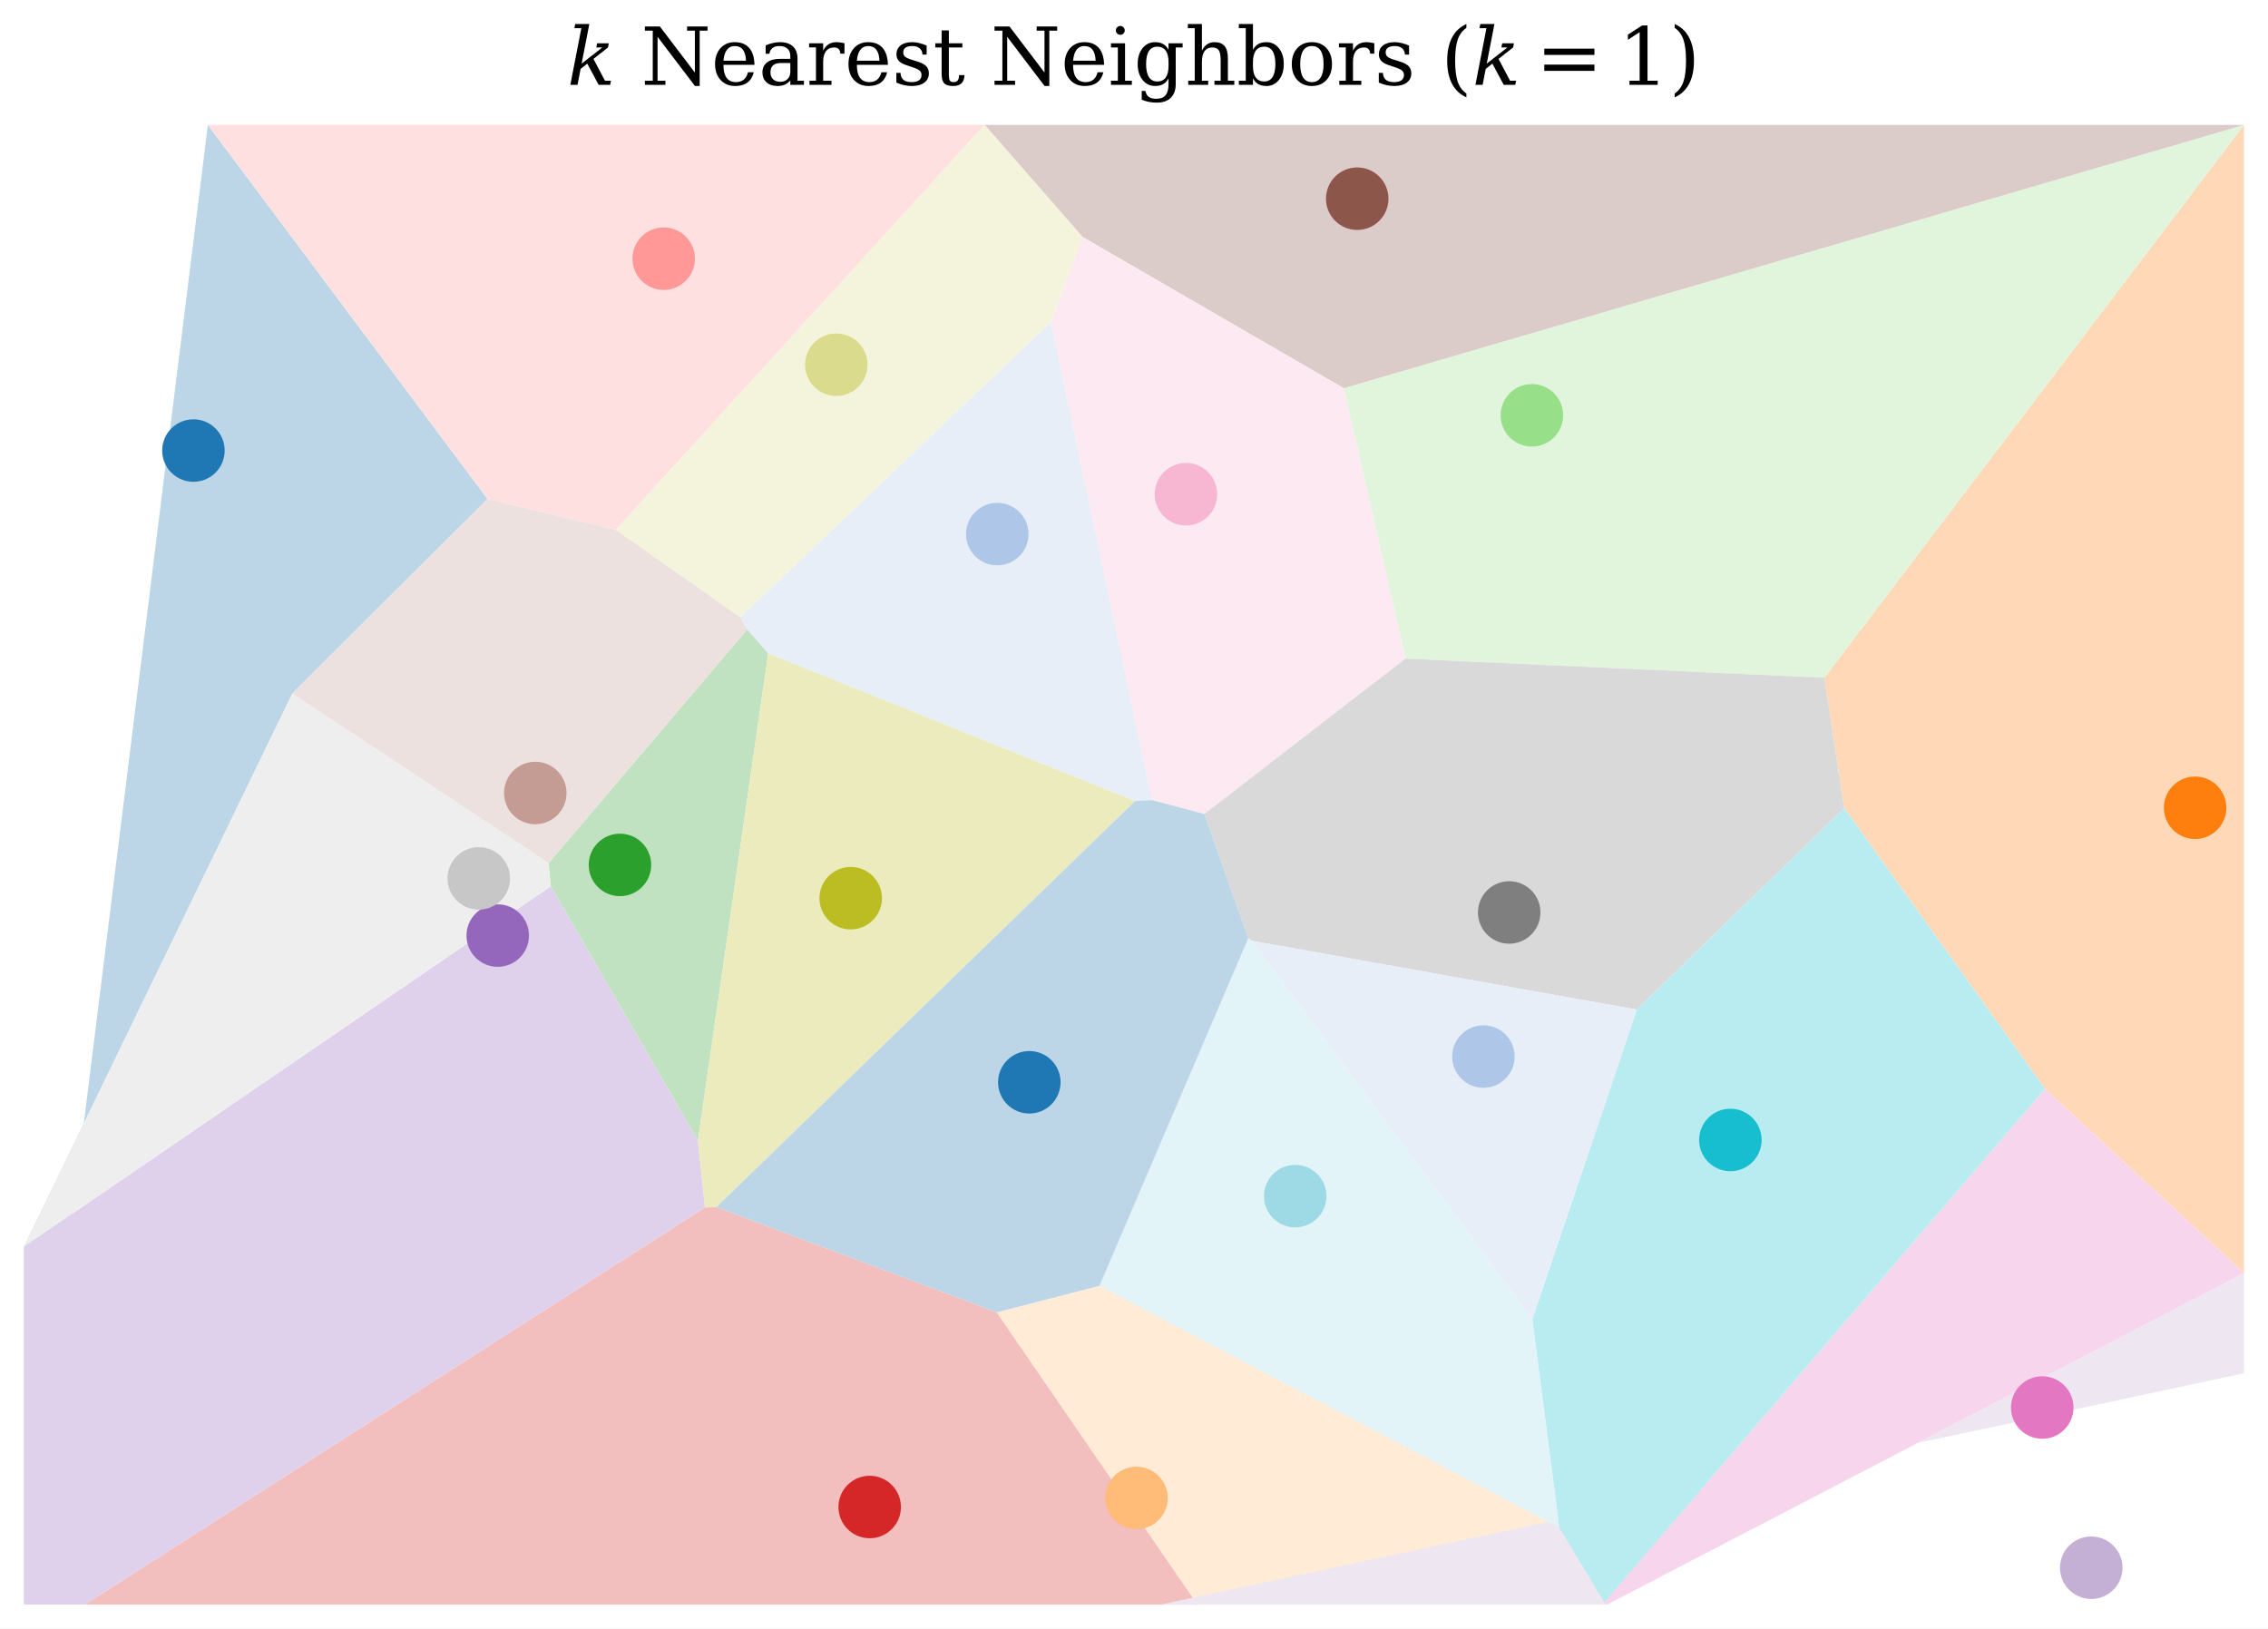
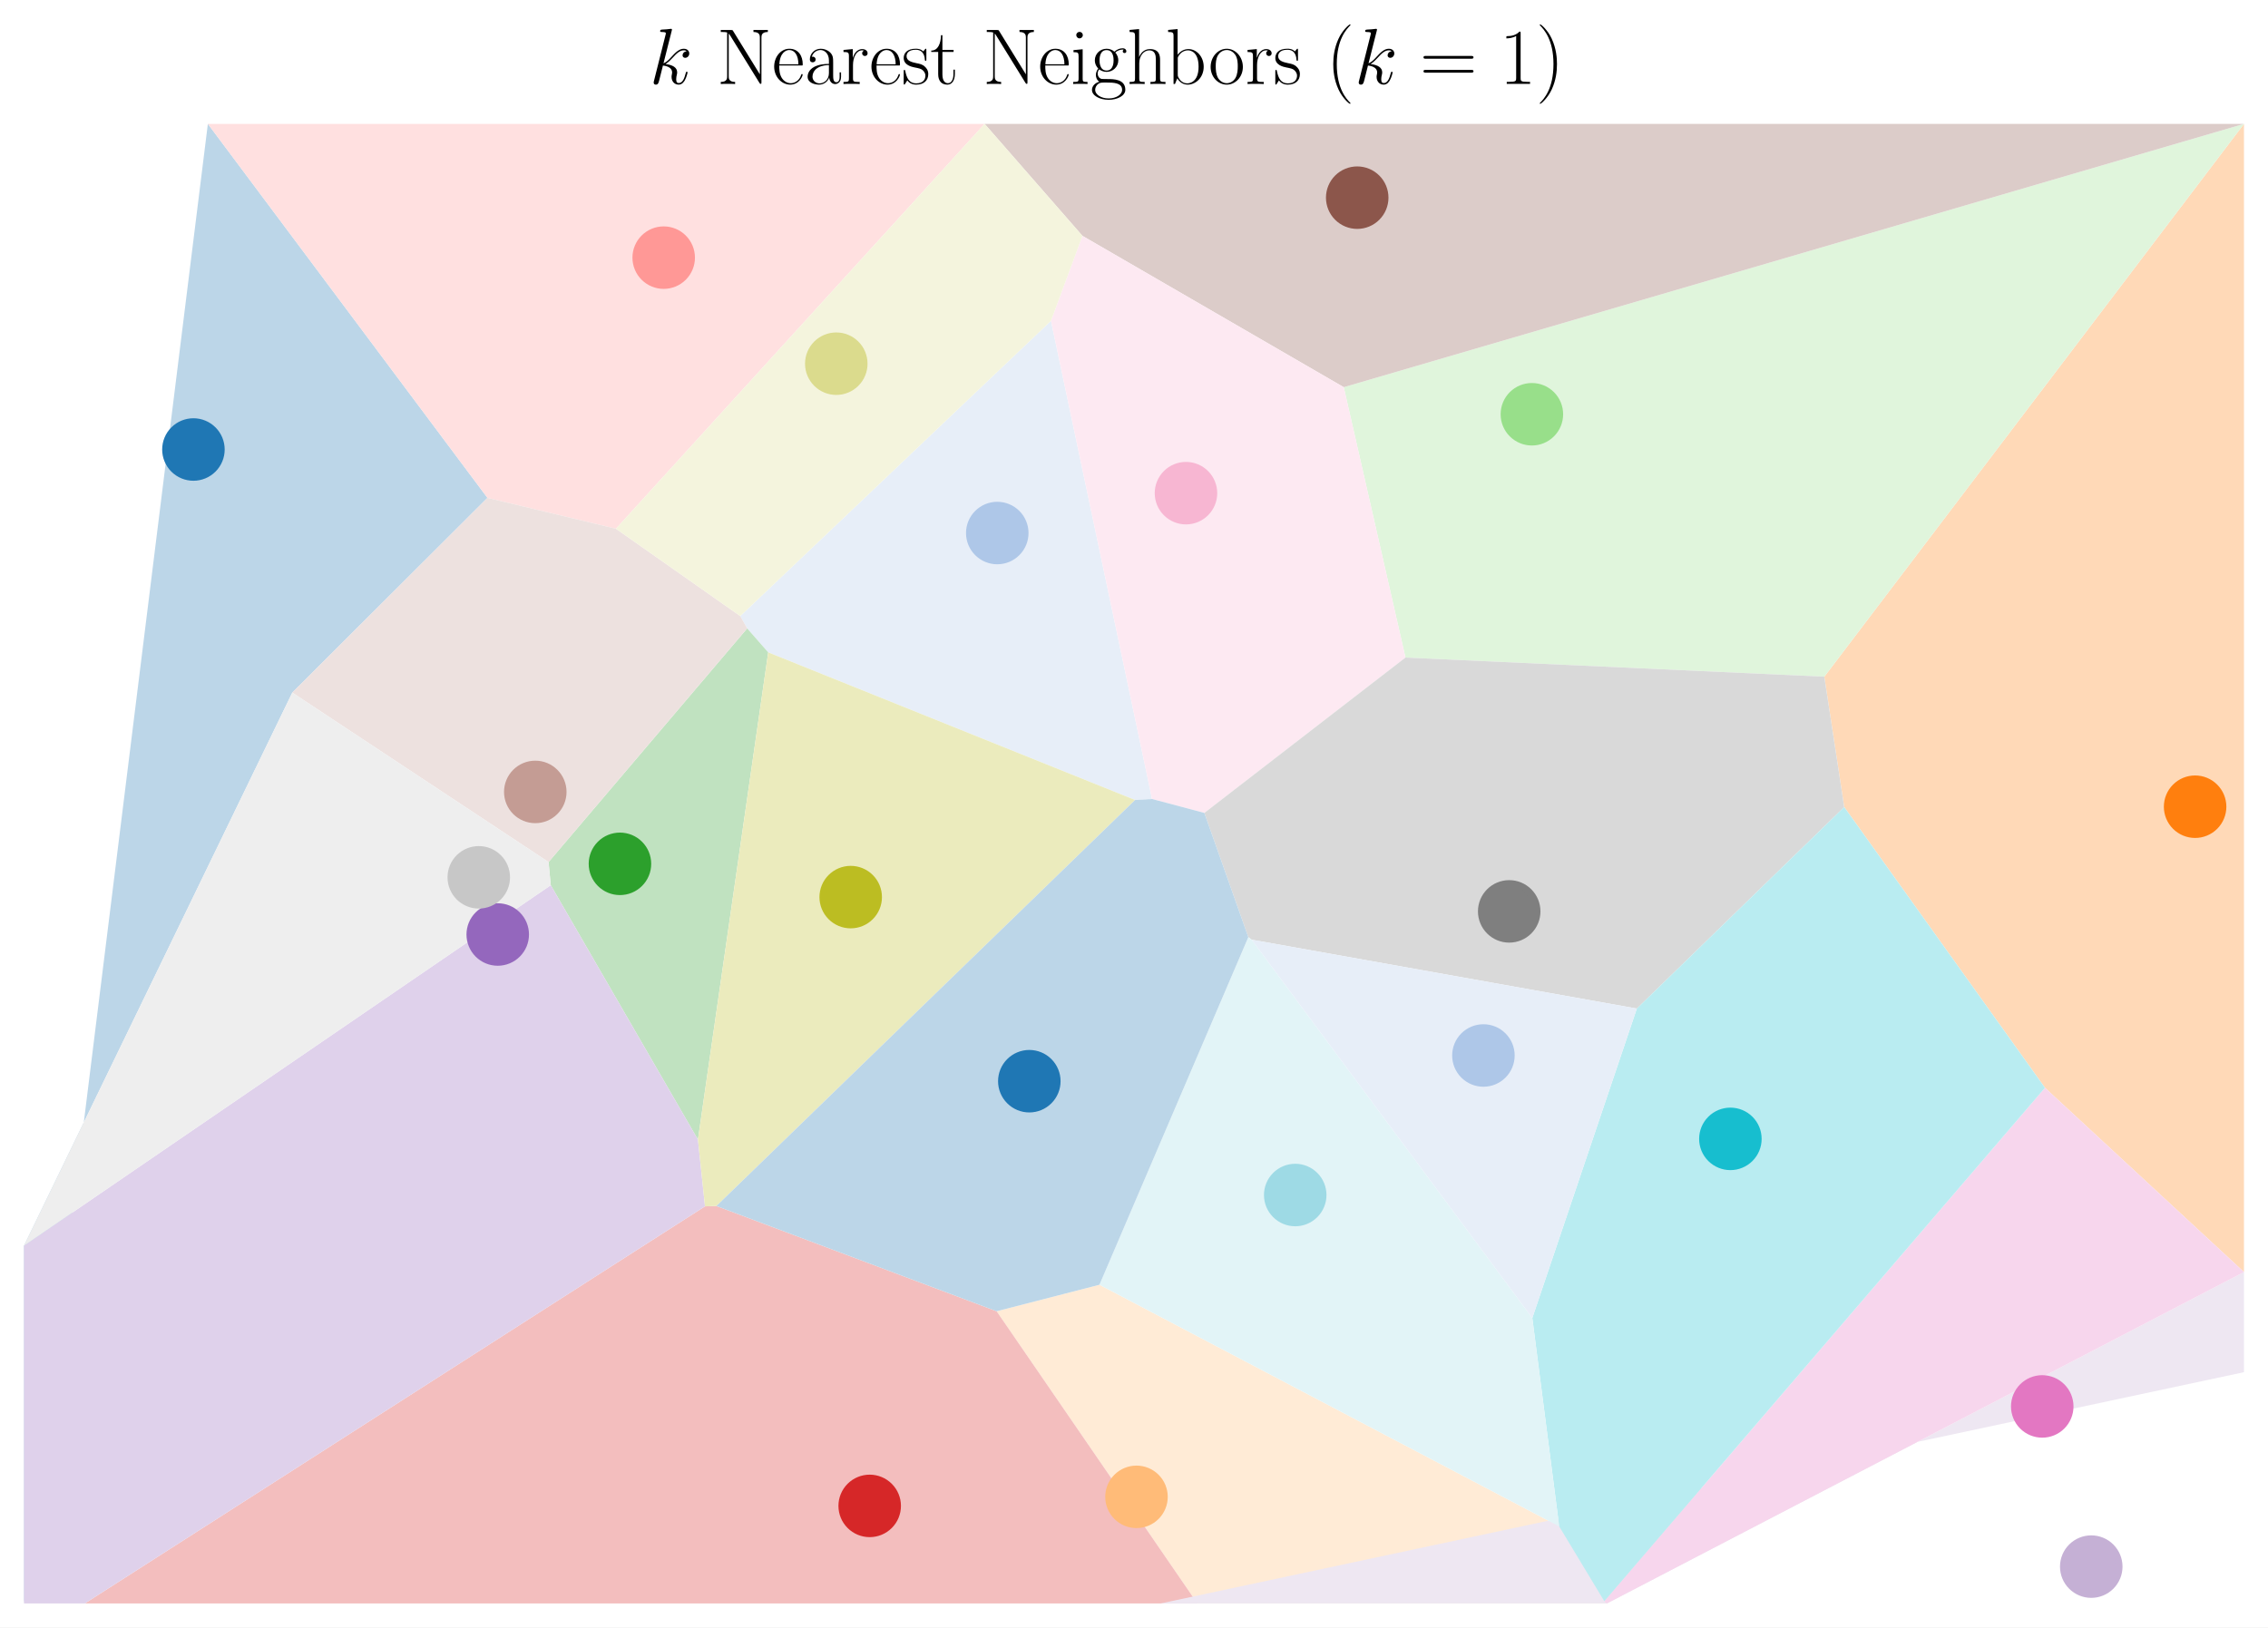
- <svg xmlns="http://www.w3.org/2000/svg" xmlns:xlink="http://www.w3.org/1999/xlink" width="339.84pt" height="244.08pt" viewBox="0 0 339.84 244.08" version="1.1">
+ <svg xmlns="http://www.w3.org/2000/svg" xmlns:xlink="http://www.w3.org/1999/xlink" width="339.84pt" height="243.926pt" viewBox="0 0 339.84 243.926" version="1.1">
  <defs>
    <style type="text/css">*{stroke-linejoin: round; stroke-linecap: butt}</style>
  </defs>
  <g id="figure_1">
    <g id="patch_1">
-       <path d="M 0 244.08  L 339.84 244.08  L 339.84 0  L 0 0  z " style="fill: #ffffff" />
+       <path d="M 0 243.926  L 339.84 243.926  L 339.84 0  L 0 0  z " style="fill: #ffffff" />
    </g>
    <g id="axes_1">
      <g id="patch_2">
-         <path d="M 3.6 240.48  L 3.6 186.852  L 43.797 103.964  L 73.042 74.774  L 31.147 18.72  z " clip-path="url(#paa4615e25c)" style="fill: #bcd6e8" />
+         <path d="M 3.6 240.326  L 3.6 186.698  L 43.797 103.81  L 73.042 74.621  L 31.147 18.566  z " clip-path="url(#pda22c338f0)" style="fill: #bcd6e8" />
      </g>
      <g id="patch_3">
-         <path d="M 111.957 94.337  L 115.111 97.934  L 170.079 120.058  L 172.626 119.909  L 157.481 48.241  L 110.922 92.491  z " clip-path="url(#paa4615e25c)" style="fill: #e7eef8" />
+         <path d="M 111.957 94.184  L 115.111 97.78  L 170.079 119.904  L 172.626 119.755  L 157.481 48.088  L 110.922 92.338  z " clip-path="url(#pda22c338f0)" style="fill: #e7eef8" />
      </g>
      <g id="patch_4">
-         <path d="M 273.357 101.573  L 276.34 121.114  L 306.423 163.192  L 336.24 190.806  L 336.24 205.817  L 336.24 18.72  L 336.24 18.72  z " clip-path="url(#paa4615e25c)" style="fill: #ffd9b7" />
+         <path d="M 273.357 101.42  L 276.34 120.96  L 306.423 163.038  L 336.24 190.653  L 336.24 205.663  L 336.24 18.566  L 336.24 18.566  z " clip-path="url(#pda22c338f0)" style="fill: #ffd9b7" />
      </g>
      <g id="patch_5">
-         <path d="M 233.633 228.933  L 164.745 192.713  L 149.338 196.685  L 179.42 240.48  L 240.779 240.48  L 240.391 240.141  z " clip-path="url(#paa4615e25c)" style="fill: #ffebd6" />
+         <path d="M 233.633 228.779  L 164.745 192.559  L 149.338 196.531  L 179.42 240.326  L 240.779 240.326  L 240.391 239.988  z " clip-path="url(#pda22c338f0)" style="fill: #ffebd6" />
      </g>
      <g id="patch_6">
-         <path d="M 111.957 94.337  L 82.195 129.362  L 82.527 132.829  L 104.581 170.963  L 115.111 97.934  z " clip-path="url(#paa4615e25c)" style="fill: #c0e2c0" />
+         <path d="M 111.957 94.184  L 82.195 129.208  L 82.527 132.675  L 104.581 170.81  L 115.111 97.78  z " clip-path="url(#pda22c338f0)" style="fill: #c0e2c0" />
      </g>
      <g id="patch_7">
-         <path d="M 210.595 98.71  L 273.357 101.573  L 336.24 18.72  L 201.349 58.188  z " clip-path="url(#paa4615e25c)" style="fill: #e0f5dc" />
+         <path d="M 210.595 98.557  L 273.357 101.42  L 336.24 18.566  L 201.349 58.034  z " clip-path="url(#pda22c338f0)" style="fill: #e0f5dc" />
      </g>
      <g id="patch_8">
-         <path d="M 173.914 240.48  L 179.42 240.48  L 149.338 196.685  L 107.347 180.907  L 105.64 180.96  L 12.708 240.48  z " clip-path="url(#paa4615e25c)" style="fill: #f3bebe" />
+         <path d="M 173.914 240.326  L 179.42 240.326  L 149.338 196.531  L 107.347 180.753  L 105.64 180.806  L 12.708 240.326  z " clip-path="url(#pda22c338f0)" style="fill: #f3bebe" />
      </g>
      <g id="patch_9">
-         <path d="M 73.042 74.774  L 92.291 79.399  L 147.536 18.72  L 137.98 18.72  L 31.147 18.72  z " clip-path="url(#paa4615e25c)" style="fill: #ffe0e0" />
+         <path d="M 73.042 74.621  L 92.291 79.246  L 147.536 18.566  L 137.98 18.566  L 31.147 18.566  z " clip-path="url(#pda22c338f0)" style="fill: #ffe0e0" />
      </g>
      <g id="patch_10">
-         <path d="M 3.6 240.48  L 12.708 240.48  L 105.64 180.96  L 104.581 170.963  L 82.527 132.829  L 3.6 186.852  z " clip-path="url(#paa4615e25c)" style="fill: #dfd1eb" />
+         <path d="M 3.6 240.326  L 12.708 240.326  L 105.64 180.806  L 104.581 170.81  L 82.527 132.675  L 3.6 186.698  z " clip-path="url(#pda22c338f0)" style="fill: #dfd1eb" />
      </g>
      <g id="patch_11">
-         <path d="M 179.42 240.48  L 173.914 240.48  L 336.24 205.817  L 336.24 190.806  L 240.779 240.48  z " clip-path="url(#paa4615e25c)" style="fill: #eee7f2" />
+         <path d="M 179.42 240.326  L 173.914 240.326  L 336.24 205.663  L 336.24 190.653  L 240.779 240.326  z " clip-path="url(#pda22c338f0)" style="fill: #eee7f2" />
      </g>
      <g id="patch_12">
-         <path d="M 147.536 18.72  L 162.197 35.506  L 201.349 58.188  L 336.24 18.72  L 336.24 18.72  L 137.98 18.72  z " clip-path="url(#paa4615e25c)" style="fill: #dcccc9" />
+         <path d="M 147.536 18.566  L 162.197 35.352  L 201.349 58.034  L 336.24 18.566  L 336.24 18.566  L 137.98 18.566  z " clip-path="url(#pda22c338f0)" style="fill: #dcccc9" />
      </g>
      <g id="patch_13">
-         <path d="M 111.957 94.337  L 82.195 129.362  L 43.797 103.964  L 73.042 74.774  L 92.291 79.399  L 110.922 92.491  z " clip-path="url(#paa4615e25c)" style="fill: #ede1df" />
+         <path d="M 111.957 94.184  L 82.195 129.208  L 43.797 103.81  L 73.042 74.621  L 92.291 79.246  L 110.922 92.338  z " clip-path="url(#pda22c338f0)" style="fill: #ede1df" />
      </g>
      <g id="patch_14">
-         <path d="M 240.391 240.141  L 306.423 163.192  L 336.24 190.806  L 240.779 240.48  z " clip-path="url(#paa4615e25c)" style="fill: #f7d6ed" />
+         <path d="M 240.391 239.988  L 306.423 163.038  L 336.24 190.653  L 240.779 240.326  z " clip-path="url(#pda22c338f0)" style="fill: #f7d6ed" />
      </g>
      <g id="patch_15">
-         <path d="M 172.626 119.909  L 180.46 121.995  L 210.595 98.71  L 201.349 58.188  L 162.197 35.506  L 157.481 48.241  z " clip-path="url(#paa4615e25c)" style="fill: #fde9f2" />
+         <path d="M 172.626 119.755  L 180.46 121.842  L 210.595 98.557  L 201.349 58.034  L 162.197 35.352  L 157.481 48.088  z " clip-path="url(#pda22c338f0)" style="fill: #fde9f2" />
      </g>
      <g id="patch_16">
-         <path d="M 180.46 121.995  L 187.051 140.617  L 187.552 140.995  L 245.266 151.317  L 276.34 121.114  L 273.357 101.573  L 210.595 98.71  z " clip-path="url(#paa4615e25c)" style="fill: #d9d9d9" />
+         <path d="M 180.46 121.842  L 187.051 140.463  L 187.552 140.841  L 245.266 151.164  L 276.34 120.96  L 273.357 101.42  L 210.595 98.557  z " clip-path="url(#pda22c338f0)" style="fill: #d9d9d9" />
      </g>
      <g id="patch_17">
-         <path d="M 43.797 103.964  L 3.6 186.852  L 82.527 132.829  L 82.195 129.362  z " clip-path="url(#paa4615e25c)" style="fill: #eeeeee" />
+         <path d="M 43.797 103.81  L 3.6 186.698  L 82.527 132.675  L 82.195 129.208  z " clip-path="url(#pda22c338f0)" style="fill: #eeeeee" />
      </g>
      <g id="patch_18">
-         <path d="M 170.079 120.058  L 107.347 180.907  L 105.64 180.96  L 104.581 170.963  L 115.111 97.934  z " clip-path="url(#paa4615e25c)" style="fill: #ebebbd" />
+         <path d="M 170.079 119.904  L 107.347 180.753  L 105.64 180.806  L 104.581 170.81  L 115.111 97.78  z " clip-path="url(#pda22c338f0)" style="fill: #ebebbd" />
      </g>
      <g id="patch_19">
-         <path d="M 110.922 92.491  L 92.291 79.399  L 147.536 18.72  L 162.197 35.506  L 157.481 48.241  z " clip-path="url(#paa4615e25c)" style="fill: #f4f4dd" />
+         <path d="M 110.922 92.338  L 92.291 79.246  L 147.536 18.566  L 162.197 35.352  L 157.481 48.088  z " clip-path="url(#pda22c338f0)" style="fill: #f4f4dd" />
      </g>
      <g id="patch_20">
-         <path d="M 233.633 228.933  L 229.602 197.697  L 245.266 151.317  L 276.34 121.114  L 306.423 163.192  L 240.391 240.141  z " clip-path="url(#paa4615e25c)" style="fill: #b9ecf1" />
+         <path d="M 233.633 228.779  L 229.602 197.544  L 245.266 151.164  L 276.34 120.96  L 306.423 163.038  L 240.391 239.988  z " clip-path="url(#pda22c338f0)" style="fill: #b9ecf1" />
      </g>
      <g id="patch_21">
-         <path d="M 233.633 228.933  L 229.602 197.697  L 187.552 140.995  L 187.051 140.617  L 164.745 192.713  z " clip-path="url(#paa4615e25c)" style="fill: #e2f4f7" />
+         <path d="M 233.633 228.779  L 229.602 197.544  L 187.552 140.841  L 187.051 140.463  L 164.745 192.559  z " clip-path="url(#pda22c338f0)" style="fill: #e2f4f7" />
      </g>
      <g id="patch_22">
-         <path d="M 172.626 119.909  L 180.46 121.995  L 187.051 140.617  L 164.745 192.713  L 149.338 196.685  L 107.347 180.907  L 170.079 120.058  z " clip-path="url(#paa4615e25c)" style="fill: #bcd6e8" />
+         <path d="M 172.626 119.755  L 180.46 121.842  L 187.051 140.463  L 164.745 192.559  L 149.338 196.531  L 107.347 180.753  L 170.079 119.904  z " clip-path="url(#pda22c338f0)" style="fill: #bcd6e8" />
      </g>
      <g id="patch_23">
-         <path d="M 187.552 140.995  L 229.602 197.697  L 245.266 151.317  z " clip-path="url(#paa4615e25c)" style="fill: #e7eef8" />
+         <path d="M 187.552 140.841  L 229.602 197.544  L 245.266 151.164  z " clip-path="url(#pda22c338f0)" style="fill: #e7eef8" />
      </g>
      <g id="text_1">
-         <g transform="translate(84.96 12.72) scale(0.12 -0.12)">
+         <g transform="translate(97.29172 12.56638) scale(0.12 -0.12)">
          <defs>
-             <path id="DejaVuSerif-Italic-6b" d="M 2113 2075  L 3034 331  L 3513 331  L 3450 0  L 2528 0  L 1622 1697  L 1088 1275  L 841 0  L 266 0  L 1147 4531  L 594 4531  L 656 4863  L 1784 4863  L 1169 1697  L 2822 2988  L 2344 2988  L 2406 3322  L 3341 3322  L 3278 2988  L 2113 2075  z " transform="scale(0.015625)" />
-             <path id="DejaVuSerif-20" transform="scale(0.015625)" />
-             <path id="DejaVuSerif-4e" d="M 313 0  L 313 331  L 941 331  L 941 4331  L 313 4331  L 313 4666  L 1509 4666  L 4306 984  L 4306 4331  L 3681 4331  L 3681 4666  L 5319 4666  L 5319 4331  L 4691 4331  L 4691 -91  L 4313 -91  L 1325 3841  L 1325 331  L 1953 331  L 1953 0  L 313 0  z " transform="scale(0.015625)" />
-             <path id="DejaVuSerif-65" d="M 3469 1600  L 991 1600  L 991 1575  Q 991 903 1244 561  Q 1497 219 1991 219  Q 2369 219 2611 417  Q 2853 616 2950 1006  L 3413 1006  Q 3275 459 2904 184  Q 2534 -91 1931 -91  Q 1203 -91 761 389  Q 319 869 319 1663  Q 319 2450 753 2931  Q 1188 3413 1894 3413  Q 2647 3413 3050 2948  Q 3453 2484 3469 1600  z M 2791 1931  Q 2772 2513 2545 2808  Q 2319 3103 1894 3103  Q 1497 3103 1269 2806  Q 1041 2509 991 1931  L 2791 1931  z " transform="scale(0.015625)" />
-             <path id="DejaVuSerif-61" d="M 2547 1044  L 2547 1747  L 1806 1747  Q 1378 1747 1168 1562  Q 959 1378 959 997  Q 959 650 1171 447  Q 1384 244 1747 244  Q 2106 244 2326 466  Q 2547 688 2547 1044  z M 3122 2075  L 3122 331  L 3634 331  L 3634 0  L 2547 0  L 2547 359  Q 2356 128 2106 18  Q 1856 -91 1522 -91  Q 969 -91 644 203  Q 319 497 319 997  Q 319 1513 691 1797  Q 1063 2081 1741 2081  L 2547 2081  L 2547 2309  Q 2547 2688 2317 2895  Q 2088 3103 1672 3103  Q 1328 3103 1125 2947  Q 922 2791 872 2484  L 575 2484  L 575 3156  Q 875 3284 1158 3348  Q 1441 3413 1709 3413  Q 2400 3413 2761 3070  Q 3122 2728 3122 2075  z " transform="scale(0.015625)" />
-             <path id="DejaVuSerif-72" d="M 3059 3328  L 3059 2497  L 2728 2497  Q 2713 2744 2591 2866  Q 2469 2988 2234 2988  Q 1809 2988 1582 2694  Q 1356 2400 1356 1850  L 1356 331  L 2022 331  L 2022 0  L 263 0  L 263 331  L 781 331  L 781 2994  L 231 2994  L 231 3322  L 1356 3322  L 1356 2731  Q 1525 3078 1790 3245  Q 2056 3413 2438 3413  Q 2578 3413 2733 3391  Q 2888 3369 3059 3328  z " transform="scale(0.015625)" />
-             <path id="DejaVuSerif-73" d="M 359 184  L 359 959  L 691 959  Q 703 588 923 403  Q 1144 219 1575 219  Q 1963 219 2166 364  Q 2369 509 2369 788  Q 2369 1006 2220 1140  Q 2072 1275 1594 1428  L 1178 1569  Q 750 1706 558 1912  Q 366 2119 366 2438  Q 366 2894 700 3153  Q 1034 3413 1625 3413  Q 1888 3413 2178 3344  Q 2469 3275 2778 3144  L 2778 2419  L 2447 2419  Q 2434 2741 2221 2922  Q 2009 3103 1644 3103  Q 1281 3103 1095 2975  Q 909 2847 909 2591  Q 909 2381 1050 2254  Q 1191 2128 1613 1997  L 2069 1856  Q 2541 1709 2748 1489  Q 2956 1269 2956 922  Q 2956 450 2595 179  Q 2234 -91 1600 -91  Q 1278 -91 972 -22  Q 666 47 359 184  z " transform="scale(0.015625)" />
-             <path id="DejaVuSerif-74" d="M 691 2988  L 184 2988  L 184 3322  L 691 3322  L 691 4353  L 1269 4353  L 1269 3322  L 2350 3322  L 2350 2988  L 1269 2988  L 1269 878  Q 1269 456 1350 337  Q 1431 219 1650 219  Q 1875 219 1978 351  Q 2081 484 2088 781  L 2522 781  Q 2497 328 2275 118  Q 2053 -91 1600 -91  Q 1103 -91 897 129  Q 691 350 691 878  L 691 2988  z " transform="scale(0.015625)" />
-             <path id="DejaVuSerif-69" d="M 622 4353  Q 622 4497 726 4603  Q 831 4709 978 4709  Q 1122 4709 1226 4603  Q 1331 4497 1331 4353  Q 1331 4206 1228 4103  Q 1125 4000 978 4000  Q 831 4000 726 4103  Q 622 4206 622 4353  z M 1356 331  L 1900 331  L 1900 0  L 231 0  L 231 331  L 781 331  L 781 2988  L 231 2988  L 231 3322  L 1356 3322  L 1356 331  z " transform="scale(0.015625)" />
-             <path id="DejaVuSerif-67" d="M 3359 2988  L 3359 72  Q 3359 -644 2965 -1033  Q 2572 -1422 1844 -1422  Q 1516 -1422 1216 -1362  Q 916 -1303 641 -1184  L 641 -488  L 941 -488  Q 997 -813 1206 -963  Q 1416 -1113 1806 -1113  Q 2313 -1113 2548 -827  Q 2784 -541 2784 72  L 2784 519  Q 2616 206 2355 57  Q 2094 -91 1709 -91  Q 1097 -91 708 395  Q 319 881 319 1663  Q 319 2444 706 2928  Q 1094 3413 1709 3413  Q 2094 3413 2355 3264  Q 2616 3116 2784 2803  L 2784 3322  L 3909 3322  L 3909 2988  L 3359 2988  z M 2784 1825  Q 2784 2422 2554 2737  Q 2325 3053 1888 3053  Q 1444 3053 1217 2703  Q 991 2353 991 1663  Q 991 975 1217 622  Q 1444 269 1888 269  Q 2325 269 2554 583  Q 2784 897 2784 1497  L 2784 1825  z " transform="scale(0.015625)" />
-             <path id="DejaVuSerif-68" d="M 263 0  L 263 331  L 781 331  L 781 4531  L 231 4531  L 231 4863  L 1356 4863  L 1356 2731  Q 1516 3069 1770 3241  Q 2025 3413 2363 3413  Q 2913 3413 3172 3097  Q 3431 2781 3431 2113  L 3431 331  L 3944 331  L 3944 0  L 2356 0  L 2356 331  L 2853 331  L 2853 1931  Q 2853 2541 2704 2764  Q 2556 2988 2175 2988  Q 1775 2988 1565 2697  Q 1356 2406 1356 1850  L 1356 331  L 1856 331  L 1856 0  L 263 0  z " transform="scale(0.015625)" />
-             <path id="DejaVuSerif-62" d="M 738 331  L 738 4531  L 184 4531  L 184 4863  L 1313 4863  L 1313 2803  Q 1481 3116 1742 3264  Q 2003 3413 2388 3413  Q 3000 3413 3387 2928  Q 3775 2444 3775 1663  Q 3775 881 3387 395  Q 3000 -91 2388 -91  Q 2003 -91 1742 57  Q 1481 206 1313 519  L 1313 0  L 184 0  L 184 331  L 738 331  z M 1313 1497  Q 1313 897 1542 583  Q 1772 269 2209 269  Q 2650 269 2876 622  Q 3103 975 3103 1663  Q 3103 2353 2876 2703  Q 2650 3053 2209 3053  Q 1772 3053 1542 2737  Q 1313 2422 1313 1825  L 1313 1497  z " transform="scale(0.015625)" />
-             <path id="DejaVuSerif-6f" d="M 1925 219  Q 2388 219 2623 584  Q 2859 950 2859 1663  Q 2859 2375 2623 2739  Q 2388 3103 1925 3103  Q 1463 3103 1227 2739  Q 991 2375 991 1663  Q 991 950 1228 584  Q 1466 219 1925 219  z M 1925 -91  Q 1200 -91 759 389  Q 319 869 319 1663  Q 319 2456 758 2934  Q 1197 3413 1925 3413  Q 2653 3413 3092 2934  Q 3531 2456 3531 1663  Q 3531 869 3092 389  Q 2653 -91 1925 -91  z " transform="scale(0.015625)" />
-             <path id="DejaVuSerif-28" d="M 2041 -997  Q 1281 -656 893 83  Q 506 822 506 1931  Q 506 3044 893 3783  Q 1281 4522 2041 4863  L 2041 4556  Q 1559 4225 1350 3623  Q 1141 3022 1141 1931  Q 1141 844 1350 242  Q 1559 -359 2041 -691  L 2041 -997  z " transform="scale(0.015625)" />
-             <path id="DejaVuSerif-3d" d="M 678 2894  L 4684 2894  L 4684 2394  L 678 2394  L 678 2894  z M 678 1619  L 4684 1619  L 4684 1119  L 678 1119  L 678 1619  z " transform="scale(0.015625)" />
-             <path id="DejaVuSerif-31" d="M 909 0  L 909 331  L 1722 331  L 1722 4213  L 781 3603  L 781 4013  L 1919 4750  L 2350 4750  L 2350 331  L 3163 331  L 3163 0  L 909 0  z " transform="scale(0.015625)" />
-             <path id="DejaVuSerif-29" d="M 453 -997  L 453 -691  Q 934 -359 1145 242  Q 1356 844 1356 1931  Q 1356 3022 1145 3623  Q 934 4225 453 4556  L 453 4863  Q 1216 4522 1603 3783  Q 1991 3044 1991 1931  Q 1991 822 1603 83  Q 1216 -656 453 -997  z " transform="scale(0.015625)" />
+             <path id="CMMI12-6b" d="M 1798 4257  C 1805 4283 1818 4321 1818 4352  C 1818 4416 1754 4416 1741 4416  C 1734 4416 1504 4393 1389 4377  C 1280 4377 1184 4358 1069 4358  C 915 4345 870 4339 870 4224  C 870 4160 934 4160 998 4160  C 1325 4160 1325 4103 1325 4040  C 1325 4015 1325 4002 1293 3888  L 378 248  C 352 152 352 140 352 101  C 352 -38 461 -64 525 -64  C 704 -64 742 77 794 275  L 1094 1469  C 1555 1418 1830 1226 1830 920  C 1830 881 1830 856 1811 760  C 1786 664 1786 588 1786 556  C 1786 185 2029 -64 2355 -64  C 2650 -64 2803 204 2854 294  C 2989 530 3072 888 3072 913  C 3072 945 3046 971 3008 971  C 2950 971 2944 945 2918 843  C 2829 511 2694 64 2368 64  C 2240 64 2157 128 2157 370  C 2157 492 2182 632 2208 728  C 2234 843 2234 849 2234 926  C 2234 1303 1894 1514 1306 1590  C 1536 1731 1766 1980 1856 2076  C 2221 2484 2470 2689 2765 2689  C 2912 2689 2950 2650 2995 2612  C 2758 2586 2669 2420 2669 2293  C 2669 2139 2790 2088 2880 2088  C 3053 2088 3206 2235 3206 2440  C 3206 2625 3059 2816 2771 2816  C 2419 2816 2131 2567 1677 2056  C 1613 1980 1376 1737 1139 1648  L 1798 4257  z " transform="scale(0.015625)" />
+             <path id="CMR17-4e" d="M 1312 4250  C 1267 4320 1261 4320 1139 4320  L 326 4320  L 326 4160  L 448 4160  C 704 4160 819 4129 838 4122  L 838 610  C 838 451 838 153 326 153  L 326 -13  C 474 0 742 0 902 0  C 1062 0 1331 0 1478 -13  L 1478 153  C 966 153 966 451 966 610  L 966 4033  C 1011 3995 1011 3982 1056 3919  L 3430 76  C 3475 0 3494 0 3526 0  C 3590 0 3590 19 3590 139  L 3590 3705  C 3590 3863 3590 4160 4102 4160  L 4102 4326  C 3955 4320 3686 4320 3526 4320  C 3366 4320 3098 4320 2950 4326  L 2950 4160  C 3462 4160 3462 3862 3462 3703  L 3462 763  L 1312 4250  z " transform="scale(0.015625)" />
+             <path id="CMR17-65" d="M 2438 1472  C 2464 1498 2464 1511 2464 1576  C 2464 2238 2118 2816 1389 2816  C 710 2816 173 2169 173 1383  C 173 551 781 -64 1459 -64  C 2176 -64 2458 607 2458 740  C 2458 784 2419 784 2406 784  C 2362 784 2355 771 2330 696  C 2189 265 1837 51 1504 51  C 1229 51 954 203 781 480  C 582 803 582 1176 582 1472  L 2438 1472  z M 589 1568  C 634 2505 1126 2714 1382 2714  C 1818 2714 2112 2297 2118 1568  L 589 1568  z " transform="scale(0.015625)" />
+             <path id="CMR17-61" d="M 2304 1653  C 2304 2072 2304 2294 2035 2543  C 1798 2752 1523 2816 1306 2816  C 800 2816 435 2407 435 1971  C 435 1728 627 1728 666 1728  C 749 1728 896 1778 896 1954  C 896 2112 774 2181 666 2181  C 640 2181 608 2174 589 2168  C 723 2592 1069 2714 1293 2714  C 1613 2714 1965 2429 1965 1885  L 1965 1600  C 1587 1600 1133 1549 774 1357  C 371 1133 256 813 256 570  C 256 77 832 -64 1171 -64  C 1523 -64 1850 139 1990 511  C 2003 233 2182 -18 2464 -18  C 2598 -18 2938 70 2938 567  L 2938 920  L 2822 920  L 2822 562  C 2822 178 2650 128 2566 128  C 2304 128 2304 458 2304 738  L 2304 1653  z M 1965 870  C 1965 317 1568 38 1216 38  C 896 38 646 275 646 570  C 646 761 730 1100 1101 1305  C 1408 1478 1760 1504 1965 1504  L 1965 870  z " transform="scale(0.015625)" />
+             <path id="CMR17-72" d="M 960 1497  C 960 2112 1222 2688 1702 2688  C 1747 2688 1792 2682 1837 2662  C 1837 2662 1696 2617 1696 2452  C 1696 2298 1818 2234 1914 2234  C 1990 2234 2131 2279 2131 2458  C 2131 2663 1926 2790 1709 2790  C 1222 2790 1011 2317 947 2093  L 941 2093  L 941 2790  L 198 2720  L 198 2554  C 576 2554 634 2515 634 2208  L 634 428  C 634 184 608 153 198 153  L 198 -13  C 352 0 646 0 813 0  C 998 0 1325 0 1498 -13  L 1498 153  C 1037 153 960 153 960 440  L 960 1497  z " transform="scale(0.015625)" />
+             <path id="CMR17-73" d="M 1978 2697  C 1978 2813 1971 2819 1933 2819  C 1907 2819 1901 2813 1824 2717  C 1805 2691 1747 2626 1728 2601  C 1523 2819 1235 2819 1126 2819  C 416 2819 160 2447 160 2076  C 160 1498 813 1365 998 1325  C 1402 1243 1542 1217 1677 1101  C 1760 1025 1901 884 1901 654  C 1901 384 1747 38 1158 38  C 602 38 403 460 288 1021  C 269 1110 269 1117 218 1117  C 166 1117 160 1110 160 983  L 160 63  C 160 -51 166 -58 205 -58  C 237 -58 243 -51 275 0  C 314 57 410 211 448 276  C 576 103 800 -64 1158 -64  C 1792 -64 2131 283 2131 784  C 2131 1112 1958 1285 1875 1362  C 1683 1561 1459 1606 1190 1657  C 838 1735 390 1825 390 2217  C 390 2383 480 2737 1126 2737  C 1811 2737 1850 2094 1862 1888  C 1869 1856 1901 1849 1920 1849  C 1978 1849 1978 1869 1978 1978  L 1978 2697  z " transform="scale(0.015625)" />
+             <path id="CMR17-74" d="M 966 2560  L 1862 2560  L 1862 2725  L 966 2725  L 966 3904  L 851 3904  C 838 3245 614 2668 70 2668  L 70 2560  L 627 2560  L 627 771  C 627 650 627 -64 1370 -64  C 1747 -64 1965 306 1965 777  L 1965 1140  L 1850 1140  L 1850 783  C 1850 344 1677 51 1408 51  C 1222 51 966 178 966 758  L 966 2560  z " transform="scale(0.015625)" />
+             <path id="CMR17-69" d="M 992 3909  C 992 4049 877 4170 730 4170  C 589 4170 467 4056 467 3909  C 467 3769 582 3648 730 3648  C 870 3648 992 3763 992 3909  z M 243 2706  L 243 2541  C 602 2541 653 2502 653 2197  L 653 427  C 653 184 627 153 218 153  L 218 -13  C 371 0 646 0 806 0  C 960 0 1222 0 1370 -13  L 1370 153  C 992 153 979 191 979 420  L 979 2776  L 243 2706  z " transform="scale(0.015625)" />
+             <path id="CMR17-67" d="M 710 1164  C 832 1068 1043 960 1299 960  C 1805 960 2240 1357 2240 1888  C 2240 2054 2189 2310 1997 2509  C 2176 2692 2438 2752 2586 2752  C 2611 2752 2650 2752 2682 2734  C 2656 2728 2598 2703 2598 2605  C 2598 2527 2656 2471 2739 2471  C 2835 2471 2886 2533 2886 2614  C 2886 2731 2790 2854 2586 2854  C 2330 2854 2106 2738 1926 2580  C 1734 2753 1504 2816 1299 2816  C 794 2816 358 2419 358 1888  C 358 1522 570 1292 634 1228  C 442 1004 442 743 442 711  C 442 545 506 302 723 168  C 390 85 128 -169 128 -486  C 128 -943 736 -1280 1466 -1280  C 2170 -1280 2803 -956 2803 -479  C 2803 384 1856 384 1363 384  C 1216 384 954 384 922 391  C 723 423 589 602 589 826  C 589 883 589 1024 710 1164  z M 1299 1068  C 736 1068 736 1760 736 1889  C 736 2016 736 2708 1299 2708  C 1862 2708 1862 2016 1862 1889  C 1862 1760 1862 1068 1299 1068  z M 1466 -1171  C 826 -1171 384 -835 384 -486  C 384 -289 493 -105 634 -4  C 794 104 858 104 1293 104  C 1818 104 2547 104 2547 -486  C 2547 -835 2106 -1171 1466 -1171  z " transform="scale(0.015625)" />
+             <path id="CMR17-68" d="M 2656 1933  C 2656 2259 2592 2790 1837 2790  C 1312 2790 1056 2368 979 2157  L 973 2157  L 973 4396  L 211 4326  L 211 4160  C 589 4160 646 4122 646 3817  L 646 426  C 646 184 621 153 211 153  L 211 -13  C 365 0 646 0 813 0  C 979 0 1267 0 1421 -13  L 1421 153  C 1011 153 986 178 986 428  L 986 1658  C 986 2247 1344 2688 1792 2688  C 2266 2688 2317 2266 2317 1958  L 2317 428  C 2317 184 2291 153 1882 153  L 1882 -13  C 2035 0 2317 0 2483 0  C 2650 0 2938 0 3091 -13  L 3091 153  C 2682 153 2656 178 2656 428  L 2656 1933  z " transform="scale(0.015625)" />
+             <path id="CMR17-62" d="M 960 4396  L 198 4326  L 198 4160  C 576 4160 634 4122 634 3817  L 634 -13  L 749 -13  L 934 441  C 1120 141 1395 -64 1766 -64  C 2406 -64 3053 500 3053 1370  C 3053 2188 2477 2790 1830 2790  C 1434 2790 1152 2579 960 2330  L 960 4396  z M 973 2004  C 973 2118 973 2138 1062 2272  C 1312 2657 1670 2688 1792 2688  C 1984 2688 2643 2585 2643 1376  C 2643 108 1888 38 1734 38  C 1536 38 1248 114 1043 486  C 973 608 973 621 973 735  L 973 2004  z " transform="scale(0.015625)" />
+             <path id="CMR17-6f" d="M 2758 1356  C 2758 2176 2163 2816 1466 2816  C 768 2816 173 2176 173 1356  C 173 551 768 -64 1466 -64  C 2163 -64 2758 551 2758 1356  z M 1466 51  C 1165 51 909 230 762 480  C 602 767 582 1126 582 1408  C 582 1677 595 2010 762 2298  C 890 2509 1139 2714 1466 2714  C 1754 2714 1997 2554 2150 2330  C 2349 2029 2349 1607 2349 1408  C 2349 1158 2336 775 2163 467  C 1984 173 1709 51 1466 51  z " transform="scale(0.015625)" />
+             <path id="CMR17-28" d="M 1958 -1561  C 1958 -1555 1958 -1542 1939 -1523  C 1645 -1224 858 -407 858 1581  C 858 3569 1632 4379 1946 4697  C 1946 4704 1958 4717 1958 4736  C 1958 4755 1939 4768 1914 4768  C 1843 4768 1299 4296 986 3594  C 666 2887 576 2199 576 1588  C 576 1128 621 351 1005 -471  C 1312 -1135 1837 -1600 1914 -1600  C 1946 -1600 1958 -1587 1958 -1561  z " transform="scale(0.015625)" />
+             <path id="CMR17-3d" d="M 4115 2017  C 4211 2017 4307 2017 4307 2125  C 4307 2240 4198 2240 4090 2240  L 512 2240  C 403 2240 294 2240 294 2125  C 294 2017 390 2017 486 2017  L 4115 2017  z M 4090 896  C 4198 896 4307 896 4307 1011  C 4307 1119 4211 1119 4115 1119  L 486 1119  C 390 1119 294 1119 294 1011  C 294 896 403 896 512 896  L 4090 896  z " transform="scale(0.015625)" />
+             <path id="CMR17-31" d="M 1702 4058  C 1702 4192 1696 4192 1606 4192  C 1357 3916 979 3827 621 3827  C 602 3827 570 3827 563 3808  C 557 3795 557 3782 557 3648  C 755 3648 1088 3686 1344 3839  L 1344 461  C 1344 236 1331 160 781 160  L 589 160  L 589 0  C 896 0 1216 0 1523 0  C 1830 0 2150 0 2458 0  L 2458 160  L 2266 160  C 1715 160 1702 230 1702 458  L 1702 4058  z " transform="scale(0.015625)" />
+             <path id="CMR17-29" d="M 1683 1581  C 1683 2040 1638 2817 1254 3639  C 947 4303 422 4768 346 4768  C 326 4768 301 4761 301 4729  C 301 4717 307 4710 314 4697  C 621 4378 1402 3568 1402 1584  C 1402 -407 627 -1217 314 -1537  C 307 -1549 301 -1556 301 -1568  C 301 -1600 326 -1600 346 -1600  C 416 -1600 960 -1128 1274 -426  C 1594 281 1683 969 1683 1581  z " transform="scale(0.015625)" />
          </defs>
-           <use xlink:href="#DejaVuSerif-Italic-6b" transform="translate(0 0.015625)" />
-           <use xlink:href="#DejaVuSerif-20" transform="translate(60.5957 0.015625)" />
-           <use xlink:href="#DejaVuSerif-4e" transform="translate(92.38281 0.015625)" />
-           <use xlink:href="#DejaVuSerif-65" transform="translate(179.8828 0.015625)" />
-           <use xlink:href="#DejaVuSerif-61" transform="translate(239.0625 0.015625)" />
-           <use xlink:href="#DejaVuSerif-72" transform="translate(298.6816 0.015625)" />
-           <use xlink:href="#DejaVuSerif-65" transform="translate(346.4844 0.015625)" />
-           <use xlink:href="#DejaVuSerif-73" transform="translate(405.6641 0.015625)" />
-           <use xlink:href="#DejaVuSerif-74" transform="translate(456.9824 0.015625)" />
-           <use xlink:href="#DejaVuSerif-20" transform="translate(497.168 0.015625)" />
-           <use xlink:href="#DejaVuSerif-4e" transform="translate(528.9551 0.015625)" />
-           <use xlink:href="#DejaVuSerif-65" transform="translate(616.4551 0.015625)" />
-           <use xlink:href="#DejaVuSerif-69" transform="translate(675.6348 0.015625)" />
-           <use xlink:href="#DejaVuSerif-67" transform="translate(707.6172 0.015625)" />
-           <use xlink:href="#DejaVuSerif-68" transform="translate(771.6309 0.015625)" />
-           <use xlink:href="#DejaVuSerif-62" transform="translate(836.0352 0.015625)" />
-           <use xlink:href="#DejaVuSerif-6f" transform="translate(900.0488 0.015625)" />
-           <use xlink:href="#DejaVuSerif-72" transform="translate(960.2539 0.015625)" />
-           <use xlink:href="#DejaVuSerif-73" transform="translate(1008.057 0.015625)" />
-           <use xlink:href="#DejaVuSerif-20" transform="translate(1059.375 0.015625)" />
-           <use xlink:href="#DejaVuSerif-28" transform="translate(1091.162 0.015625)" />
-           <use xlink:href="#DejaVuSerif-Italic-6b" transform="translate(1130.176 0.015625)" />
-           <use xlink:href="#DejaVuSerif-3d" transform="translate(1209.736 0.015625)" />
-           <use xlink:href="#DejaVuSerif-31" transform="translate(1312.49 0.015625)" />
-           <use xlink:href="#DejaVuSerif-29" transform="translate(1376.113 0.015625)" />
+           <use xlink:href="#CMMI12-6b" transform="scale(0.996264)" />
+           <use xlink:href="#CMR17-4e" transform="translate(84.15517 0) scale(0.996264)" />
+           <use xlink:href="#CMR17-65" transform="translate(153.2276 0) scale(0.996264)" />
+           <use xlink:href="#CMR17-61" transform="translate(193.7133 0) scale(0.996264)" />
+           <use xlink:href="#CMR17-72" transform="translate(239.4037 0) scale(0.996264)" />
+           <use xlink:href="#CMR17-65" transform="translate(274.6845 0) scale(0.996264)" />
+           <use xlink:href="#CMR17-73" transform="translate(315.1702 0) scale(0.996264)" />
+           <use xlink:href="#CMR17-74" transform="translate(350.9715 0) scale(0.996264)" />
+           <use xlink:href="#CMR17-4e" transform="translate(416.3282 0) scale(0.996264)" />
+           <use xlink:href="#CMR17-65" transform="translate(485.4007 0) scale(0.996264)" />
+           <use xlink:href="#CMR17-69" transform="translate(525.8863 0) scale(0.996264)" />
+           <use xlink:href="#CMR17-67" transform="translate(550.7574 0) scale(0.996264)" />
+           <use xlink:href="#CMR17-68" transform="translate(596.4479 0) scale(0.996264)" />
+           <use xlink:href="#CMR17-62" transform="translate(644.7408 0) scale(0.996264)" />
+           <use xlink:href="#CMR17-6f" transform="translate(698.2386 0) scale(0.996264)" />
+           <use xlink:href="#CMR17-72" transform="translate(743.9291 0) scale(0.996264)" />
+           <use xlink:href="#CMR17-73" transform="translate(779.2098 0) scale(0.996264)" />
+           <use xlink:href="#CMR17-28" transform="translate(845.0871 0) scale(0.996264)" />
+           <use xlink:href="#CMMI12-6b" transform="translate(880.3679 0) scale(0.996264)" />
+           <use xlink:href="#CMR17-3d" transform="translate(962.1211 0) scale(0.996264)" />
+           <use xlink:href="#CMR17-31" transform="translate(1061.51 0) scale(0.996264)" />
+           <use xlink:href="#CMR17-29" transform="translate(1107.2 0) scale(0.996264)" />
        </g>
      </g>
      <g id="PathCollection_1">
        <defs>
-           <path id="C0_0_49653192d9" d="M 0 4.183  C 1.109 4.183 2.174 3.743 2.958 2.958  C 3.743 2.174 4.183 1.109 4.183 -0  C 4.183 -1.109 3.743 -2.174 2.958 -2.958  C 2.174 -3.743 1.109 -4.183 0 -4.183  C -1.109 -4.183 -2.174 -3.743 -2.958 -2.958  C -3.743 -2.174 -4.183 -1.109 -4.183 0  C -4.183 1.109 -3.743 2.174 -2.958 2.958  C -2.174 3.743 -1.109 4.183 0 4.183  z " />
+           <path id="C0_0_5e9aa1c6e0" d="M 0 4.183  C 1.109 4.183 2.174 3.743 2.958 2.958  C 3.743 2.174 4.183 1.109 4.183 -0  C 4.183 -1.109 3.743 -2.174 2.958 -2.958  C 2.174 -3.743 1.109 -4.183 0 -4.183  C -1.109 -4.183 -2.174 -3.743 -2.958 -2.958  C -3.743 -2.174 -4.183 -1.109 -4.183 0  C -4.183 1.109 -3.743 2.174 -2.958 2.958  C -2.174 3.743 -1.109 4.183 0 4.183  z " />
        </defs>
-         <g clip-path="url(#paa4615e25c)">
-           <use xlink:href="#C0_0_49653192d9" x="28.983" y="67.525" style="fill: #1f77b4; stroke: #1f77b4" />
+         <g clip-path="url(#pda22c338f0)">
+           <use xlink:href="#C0_0_5e9aa1c6e0" x="28.983" y="67.372" style="fill: #1f77b4; stroke: #1f77b4" />
        </g>
-         <g clip-path="url(#paa4615e25c)">
-           <use xlink:href="#C0_0_49653192d9" x="149.432" y="80.044" style="fill: #aec7e8; stroke: #aec7e8" />
+         <g clip-path="url(#pda22c338f0)">
+           <use xlink:href="#C0_0_5e9aa1c6e0" x="149.432" y="79.891" style="fill: #aec7e8; stroke: #aec7e8" />
        </g>
-         <g clip-path="url(#paa4615e25c)">
-           <use xlink:href="#C0_0_49653192d9" x="328.918" y="121.063" style="fill: #ff7f0e; stroke: #ff7f0e" />
+         <g clip-path="url(#pda22c338f0)">
+           <use xlink:href="#C0_0_5e9aa1c6e0" x="328.918" y="120.91" style="fill: #ff7f0e; stroke: #ff7f0e" />
        </g>
-         <g clip-path="url(#paa4615e25c)">
-           <use xlink:href="#C0_0_49653192d9" x="170.293" y="224.502" style="fill: #ffbb78; stroke: #ffbb78" />
+         <g clip-path="url(#pda22c338f0)">
+           <use xlink:href="#C0_0_5e9aa1c6e0" x="170.293" y="224.348" style="fill: #ffbb78; stroke: #ffbb78" />
        </g>
-         <g clip-path="url(#paa4615e25c)">
-           <use xlink:href="#C0_0_49653192d9" x="92.894" y="129.626" style="fill: #2ca02c; stroke: #2ca02c" />
+         <g clip-path="url(#pda22c338f0)">
+           <use xlink:href="#C0_0_5e9aa1c6e0" x="92.894" y="129.472" style="fill: #2ca02c; stroke: #2ca02c" />
        </g>
-         <g clip-path="url(#paa4615e25c)">
-           <use xlink:href="#C0_0_49653192d9" x="229.539" y="62.243" style="fill: #98df8a; stroke: #98df8a" />
+         <g clip-path="url(#pda22c338f0)">
+           <use xlink:href="#C0_0_5e9aa1c6e0" x="229.539" y="62.089" style="fill: #98df8a; stroke: #98df8a" />
        </g>
-         <g clip-path="url(#paa4615e25c)">
-           <use xlink:href="#C0_0_49653192d9" x="130.316" y="225.858" style="fill: #d62728; stroke: #d62728" />
+         <g clip-path="url(#pda22c338f0)">
+           <use xlink:href="#C0_0_5e9aa1c6e0" x="130.316" y="225.704" style="fill: #d62728; stroke: #d62728" />
        </g>
-         <g clip-path="url(#paa4615e25c)">
-           <use xlink:href="#C0_0_49653192d9" x="99.449" y="38.769" style="fill: #ff9896; stroke: #ff9896" />
+         <g clip-path="url(#pda22c338f0)">
+           <use xlink:href="#C0_0_5e9aa1c6e0" x="99.449" y="38.615" style="fill: #ff9896; stroke: #ff9896" />
        </g>
-         <g clip-path="url(#paa4615e25c)">
-           <use xlink:href="#C0_0_49653192d9" x="74.581" y="140.217" style="fill: #9467bd; stroke: #9467bd" />
+         <g clip-path="url(#pda22c338f0)">
+           <use xlink:href="#C0_0_5e9aa1c6e0" x="74.581" y="140.063" style="fill: #9467bd; stroke: #9467bd" />
        </g>
-         <g clip-path="url(#paa4615e25c)">
-           <use xlink:href="#C0_0_49653192d9" x="313.356" y="234.958" style="fill: #c5b0d5; stroke: #c5b0d5" />
+         <g clip-path="url(#pda22c338f0)">
+           <use xlink:href="#C0_0_5e9aa1c6e0" x="313.356" y="234.805" style="fill: #c5b0d5; stroke: #c5b0d5" />
        </g>
-         <g clip-path="url(#paa4615e25c)">
-           <use xlink:href="#C0_0_49653192d9" x="203.367" y="29.779" style="fill: #8c564b; stroke: #8c564b" />
+         <g clip-path="url(#pda22c338f0)">
+           <use xlink:href="#C0_0_5e9aa1c6e0" x="203.367" y="29.626" style="fill: #8c564b; stroke: #8c564b" />
        </g>
-         <g clip-path="url(#paa4615e25c)">
-           <use xlink:href="#C0_0_49653192d9" x="80.208" y="118.847" style="fill: #c49c94; stroke: #c49c94" />
+         <g clip-path="url(#pda22c338f0)">
+           <use xlink:href="#C0_0_5e9aa1c6e0" x="80.208" y="118.693" style="fill: #c49c94; stroke: #c49c94" />
        </g>
-         <g clip-path="url(#paa4615e25c)">
-           <use xlink:href="#C0_0_49653192d9" x="306.012" y="210.948" style="fill: #e377c2; stroke: #e377c2" />
+         <g clip-path="url(#pda22c338f0)">
+           <use xlink:href="#C0_0_5e9aa1c6e0" x="306.012" y="210.795" style="fill: #e377c2; stroke: #e377c2" />
        </g>
-         <g clip-path="url(#paa4615e25c)">
-           <use xlink:href="#C0_0_49653192d9" x="177.708" y="74.069" style="fill: #f7b6d2; stroke: #f7b6d2" />
+         <g clip-path="url(#pda22c338f0)">
+           <use xlink:href="#C0_0_5e9aa1c6e0" x="177.708" y="73.915" style="fill: #f7b6d2; stroke: #f7b6d2" />
        </g>
-         <g clip-path="url(#paa4615e25c)">
-           <use xlink:href="#C0_0_49653192d9" x="226.141" y="136.751" style="fill: #7f7f7f; stroke: #7f7f7f" />
+         <g clip-path="url(#pda22c338f0)">
+           <use xlink:href="#C0_0_5e9aa1c6e0" x="226.141" y="136.598" style="fill: #7f7f7f; stroke: #7f7f7f" />
        </g>
-         <g clip-path="url(#paa4615e25c)">
-           <use xlink:href="#C0_0_49653192d9" x="71.741" y="131.648" style="fill: #c7c7c7; stroke: #c7c7c7" />
+         <g clip-path="url(#pda22c338f0)">
+           <use xlink:href="#C0_0_5e9aa1c6e0" x="71.741" y="131.494" style="fill: #c7c7c7; stroke: #c7c7c7" />
        </g>
-         <g clip-path="url(#paa4615e25c)">
-           <use xlink:href="#C0_0_49653192d9" x="127.47" y="134.612" style="fill: #bcbd22; stroke: #bcbd22" />
+         <g clip-path="url(#pda22c338f0)">
+           <use xlink:href="#C0_0_5e9aa1c6e0" x="127.47" y="134.458" style="fill: #bcbd22; stroke: #bcbd22" />
        </g>
-         <g clip-path="url(#paa4615e25c)">
-           <use xlink:href="#C0_0_49653192d9" x="125.31" y="54.663" style="fill: #dbdb8d; stroke: #dbdb8d" />
+         <g clip-path="url(#pda22c338f0)">
+           <use xlink:href="#C0_0_5e9aa1c6e0" x="125.31" y="54.51" style="fill: #dbdb8d; stroke: #dbdb8d" />
        </g>
-         <g clip-path="url(#paa4615e25c)">
-           <use xlink:href="#C0_0_49653192d9" x="259.283" y="170.849" style="fill: #17becf; stroke: #17becf" />
+         <g clip-path="url(#pda22c338f0)">
+           <use xlink:href="#C0_0_5e9aa1c6e0" x="259.283" y="170.695" style="fill: #17becf; stroke: #17becf" />
        </g>
-         <g clip-path="url(#paa4615e25c)">
-           <use xlink:href="#C0_0_49653192d9" x="194.078" y="179.263" style="fill: #9edae5; stroke: #9edae5" />
+         <g clip-path="url(#pda22c338f0)">
+           <use xlink:href="#C0_0_5e9aa1c6e0" x="194.078" y="179.11" style="fill: #9edae5; stroke: #9edae5" />
        </g>
-         <g clip-path="url(#paa4615e25c)">
-           <use xlink:href="#C0_0_49653192d9" x="154.234" y="162.204" style="fill: #1f77b4; stroke: #1f77b4" />
+         <g clip-path="url(#pda22c338f0)">
+           <use xlink:href="#C0_0_5e9aa1c6e0" x="154.234" y="162.05" style="fill: #1f77b4; stroke: #1f77b4" />
        </g>
-         <g clip-path="url(#paa4615e25c)">
-           <use xlink:href="#C0_0_49653192d9" x="222.277" y="158.351" style="fill: #aec7e8; stroke: #aec7e8" />
+         <g clip-path="url(#pda22c338f0)">
+           <use xlink:href="#C0_0_5e9aa1c6e0" x="222.277" y="158.197" style="fill: #aec7e8; stroke: #aec7e8" />
        </g>
      </g>
    </g>
  </g>
  <defs>
-     <clipPath id="paa4615e25c">
-       <rect x="3.6" y="18.72" width="332.64" height="221.76" />
+     <clipPath id="pda22c338f0">
+       <rect x="3.6" y="18.566" width="332.64" height="221.76" />
    </clipPath>
  </defs>
</svg>
